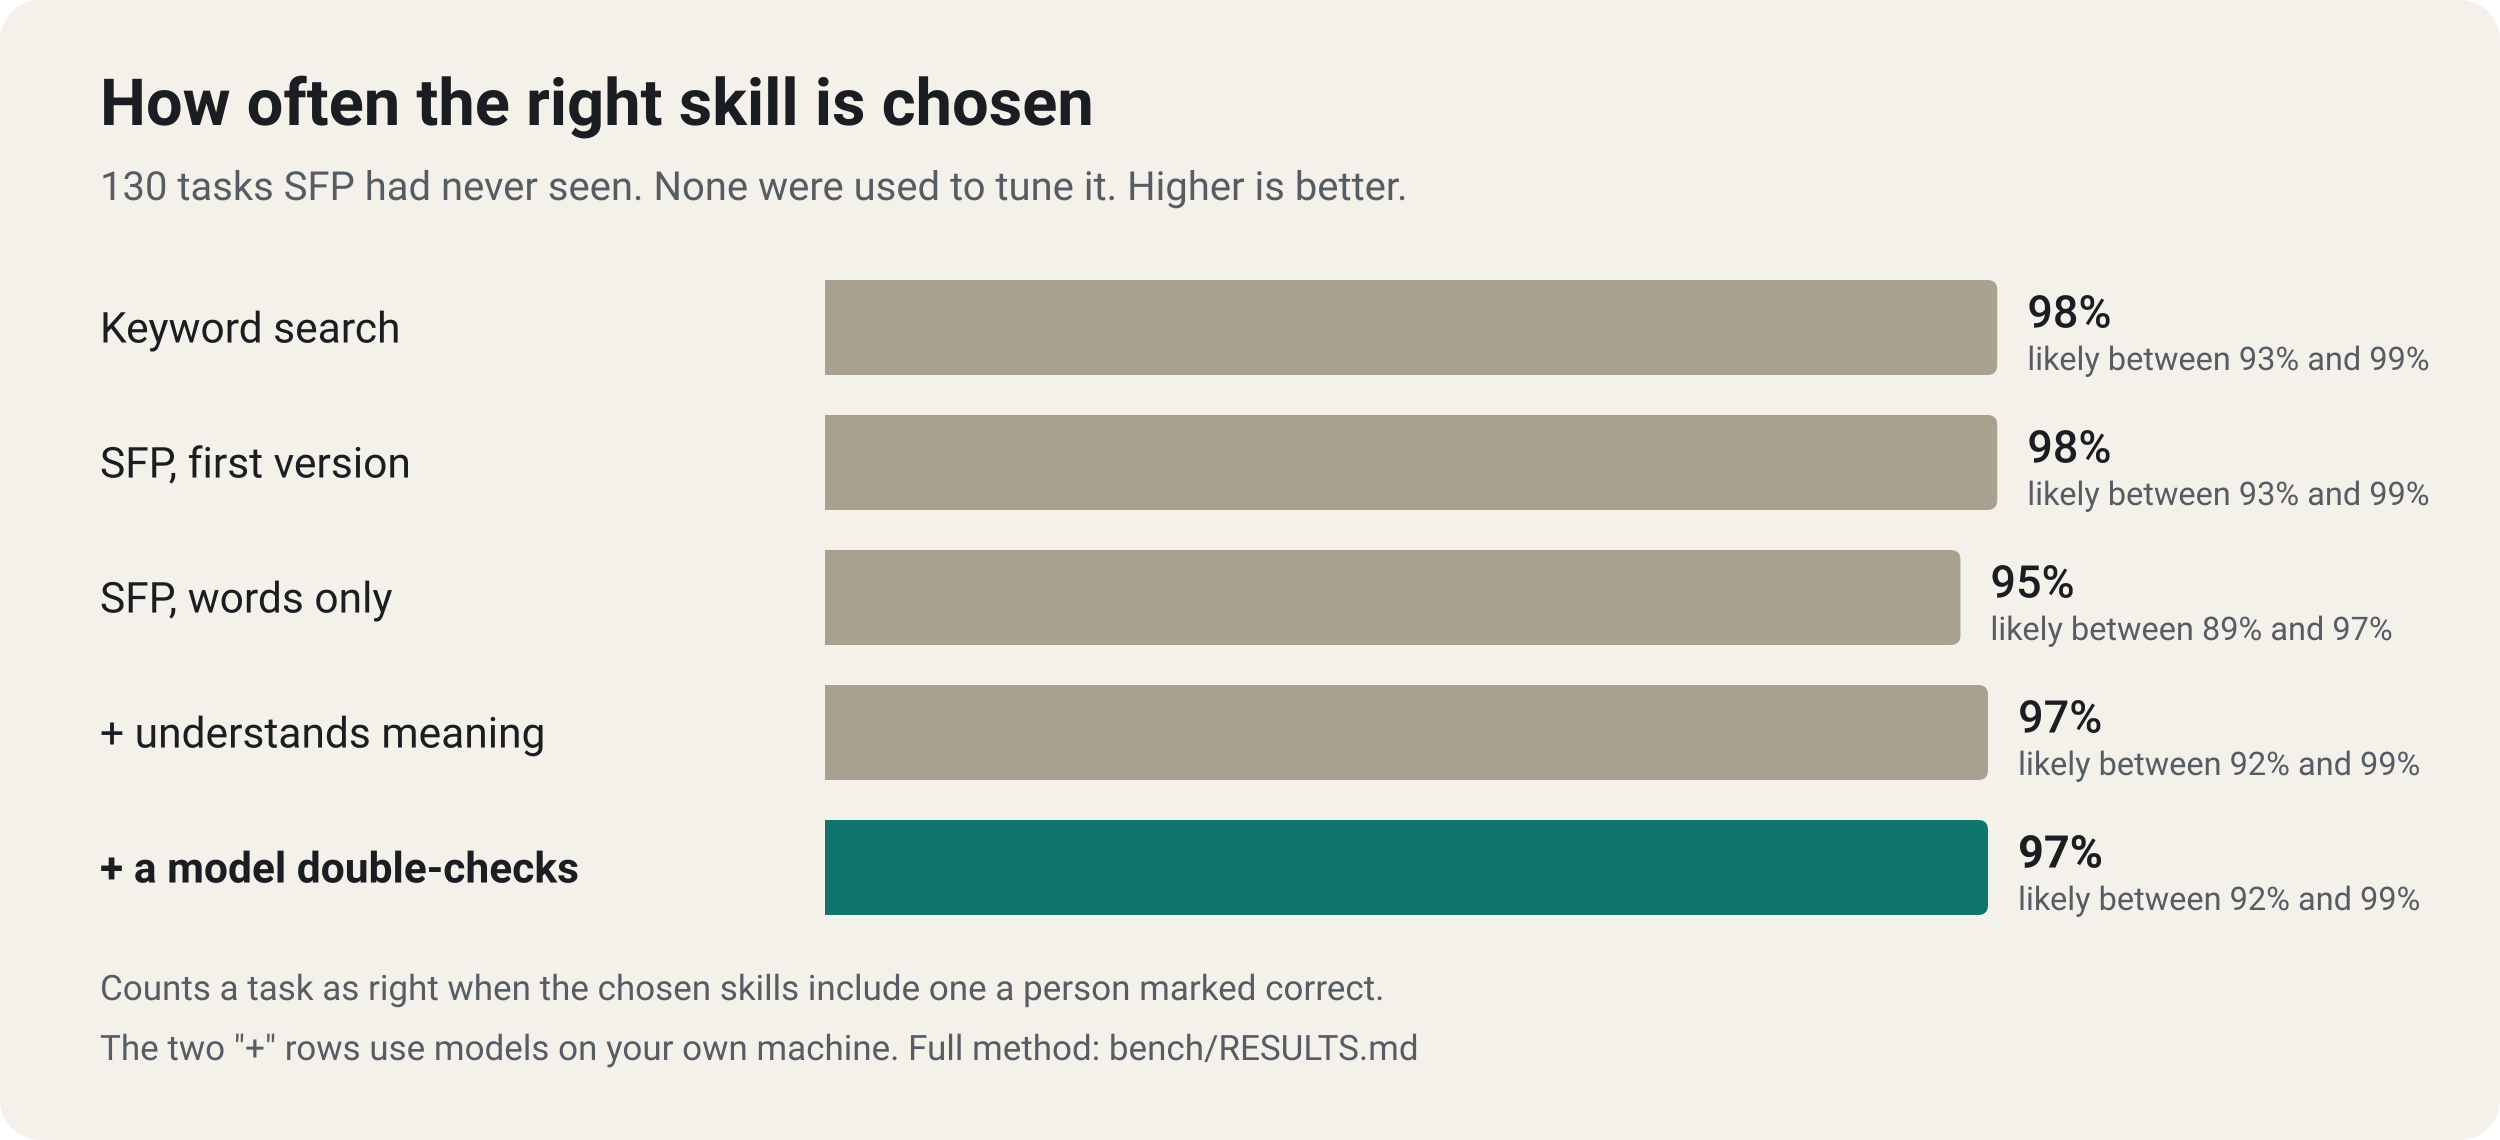
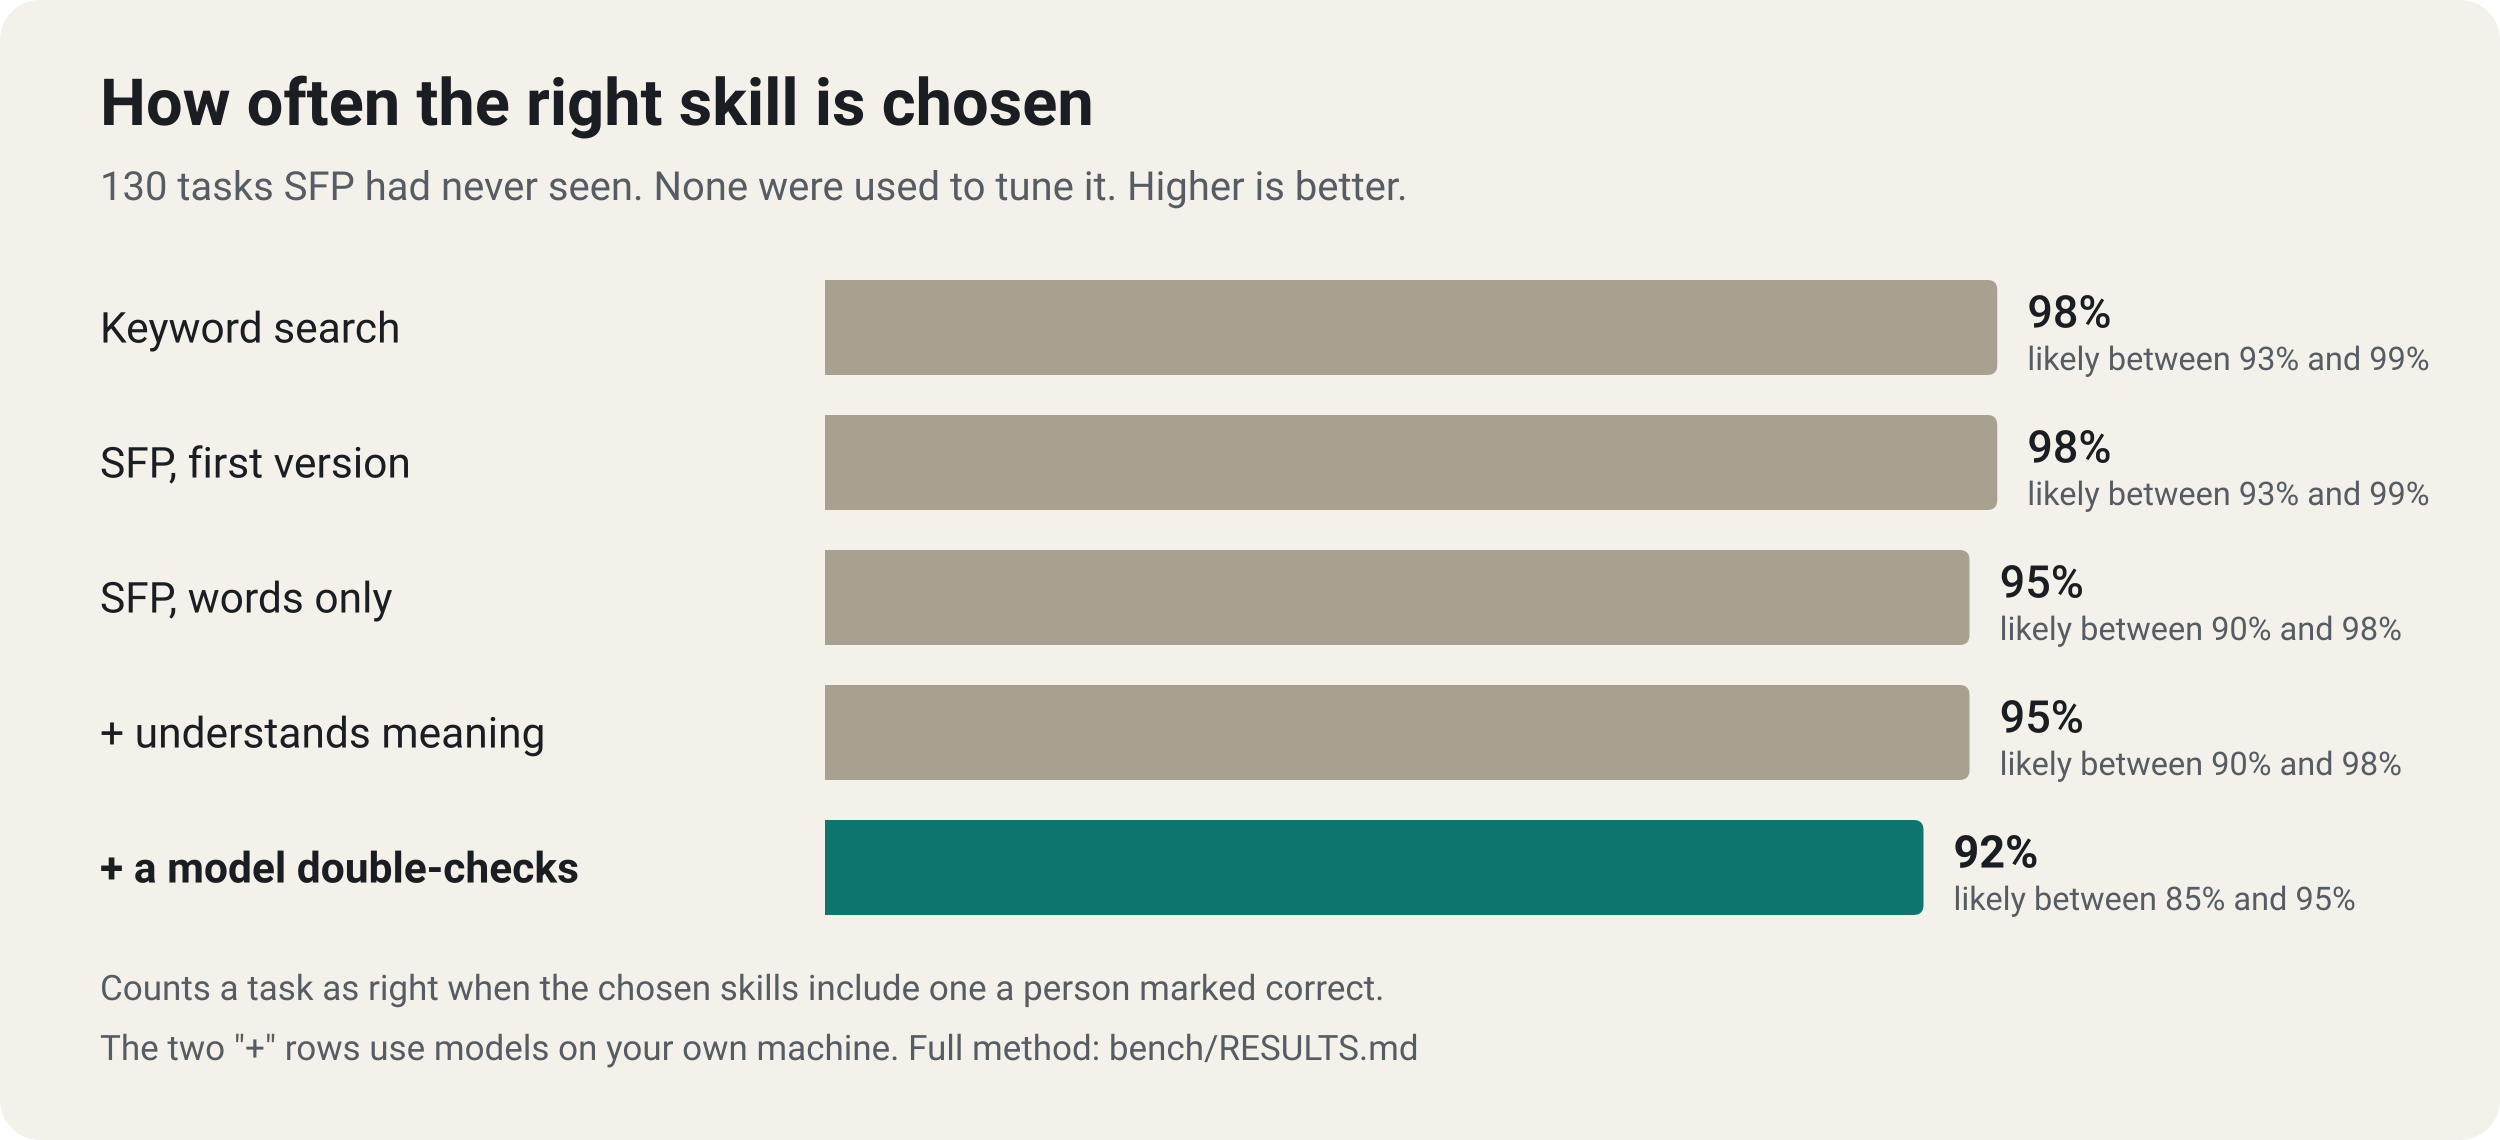
<svg xmlns="http://www.w3.org/2000/svg" width="1000" height="456" viewBox="0 0 1000 456" role="img" aria-labelledby="t d">
  <rect width="1000" height="456" rx="16" fill="#f4f1ea" />
  <text x="40" y="50" font-family="ui-sans-serif, system-ui, -apple-system, 'Segoe UI', Roboto, 'Helvetica Neue', Arial, sans-serif" font-size="26" font-weight="700" fill="#1a1d21" text-anchor="start">How often the right skill is chosen</text>
  <text x="40" y="80" font-family="ui-sans-serif, system-ui, -apple-system, 'Segoe UI', Roboto, 'Helvetica Neue', Arial, sans-serif" font-size="16" font-weight="400" fill="#565c64" text-anchor="start">130 tasks SFP had never seen. None were used to tune it. Higher is better.</text>
  <text x="40" y="137.0" font-family="ui-sans-serif, system-ui, -apple-system, 'Segoe UI', Roboto, 'Helvetica Neue', Arial, sans-serif" font-size="17" font-weight="400" fill="#1a1d21" text-anchor="start">Keyword search</text>
  <path d="M330.0 112.0 H794.9 Q798.9 112.0 798.9 116.0 V146.0 Q798.9 150.0 794.9 150.0 H330.0 Z" fill="#a8a190" />
  <text x="810.923" y="131.0" font-family="ui-sans-serif, system-ui, -apple-system, 'Segoe UI', Roboto, 'Helvetica Neue', Arial, sans-serif" font-size="18" font-weight="500" fill="#1a1d21" text-anchor="start">98%</text>
  <text x="810.923" y="148.0" font-family="ui-sans-serif, system-ui, -apple-system, 'Segoe UI', Roboto, 'Helvetica Neue', Arial, sans-serif" font-size="13" font-weight="400" fill="#565c64" text-anchor="start">likely between 93% and 99%</text>
  <text x="40" y="191.0" font-family="ui-sans-serif, system-ui, -apple-system, 'Segoe UI', Roboto, 'Helvetica Neue', Arial, sans-serif" font-size="17" font-weight="400" fill="#1a1d21" text-anchor="start">SFP, first version</text>
  <path d="M330.0 166.0 H794.9 Q798.9 166.0 798.9 170.0 V200.0 Q798.9 204.0 794.9 204.0 H330.0 Z" fill="#a8a190" />
  <text x="810.912" y="185.0" font-family="ui-sans-serif, system-ui, -apple-system, 'Segoe UI', Roboto, 'Helvetica Neue', Arial, sans-serif" font-size="18" font-weight="500" fill="#1a1d21" text-anchor="start">98%</text>
  <text x="810.912" y="202.0" font-family="ui-sans-serif, system-ui, -apple-system, 'Segoe UI', Roboto, 'Helvetica Neue', Arial, sans-serif" font-size="13" font-weight="400" fill="#565c64" text-anchor="start">likely between 93% and 99%</text>
  <text x="40" y="245.0" font-family="ui-sans-serif, system-ui, -apple-system, 'Segoe UI', Roboto, 'Helvetica Neue', Arial, sans-serif" font-size="17" font-weight="400" fill="#1a1d21" text-anchor="start">SFP, words only</text>
-   <path d="M330.0 220.0 H780.2 Q784.2 220.0 784.2 224.0 V254.0 Q784.2 258.0 780.2 258.0 H330.0 Z" fill="#a8a190" />
-   <text x="796.158" y="239.0" font-family="ui-sans-serif, system-ui, -apple-system, 'Segoe UI', Roboto, 'Helvetica Neue', Arial, sans-serif" font-size="18" font-weight="500" fill="#1a1d21" text-anchor="start">95%</text>
-   <text x="796.158" y="256.0" font-family="ui-sans-serif, system-ui, -apple-system, 'Segoe UI', Roboto, 'Helvetica Neue', Arial, sans-serif" font-size="13" font-weight="400" fill="#565c64" text-anchor="start">likely between 89% and 97%</text>
+   <path d="M330.0 220.0 H783.8 Q787.8 220.0 787.8 224.0 V254.0 Q787.8 258.0 783.8 258.0 H330.0 Z" fill="#a8a190" />
+   <text x="799.85" y="239.0" font-family="ui-sans-serif, system-ui, -apple-system, 'Segoe UI', Roboto, 'Helvetica Neue', Arial, sans-serif" font-size="18" font-weight="500" fill="#1a1d21" text-anchor="start">95%</text>
+   <text x="799.85" y="256.0" font-family="ui-sans-serif, system-ui, -apple-system, 'Segoe UI', Roboto, 'Helvetica Neue', Arial, sans-serif" font-size="13" font-weight="400" fill="#565c64" text-anchor="start">likely between 90% and 98%</text>
  <text x="40" y="299.0" font-family="ui-sans-serif, system-ui, -apple-system, 'Segoe UI', Roboto, 'Helvetica Neue', Arial, sans-serif" font-size="17" font-weight="400" fill="#1a1d21" text-anchor="start">+ understands meaning</text>
-   <path d="M330.0 274.0 H791.2 Q795.2 274.0 795.2 278.0 V308.0 Q795.2 312.0 791.2 312.0 H330.0 Z" fill="#a8a190" />
-   <text x="807.227" y="293.0" font-family="ui-sans-serif, system-ui, -apple-system, 'Segoe UI', Roboto, 'Helvetica Neue', Arial, sans-serif" font-size="18" font-weight="500" fill="#1a1d21" text-anchor="start">97%</text>
-   <text x="807.227" y="310.0" font-family="ui-sans-serif, system-ui, -apple-system, 'Segoe UI', Roboto, 'Helvetica Neue', Arial, sans-serif" font-size="13" font-weight="400" fill="#565c64" text-anchor="start">likely between 92% and 99%</text>
+   <path d="M330.0 274.0 H783.8 Q787.8 274.0 787.8 278.0 V308.0 Q787.8 312.0 783.8 312.0 H330.0 Z" fill="#a8a190" />
+   <text x="799.85" y="293.0" font-family="ui-sans-serif, system-ui, -apple-system, 'Segoe UI', Roboto, 'Helvetica Neue', Arial, sans-serif" font-size="18" font-weight="500" fill="#1a1d21" text-anchor="start">95%</text>
+   <text x="799.85" y="310.0" font-family="ui-sans-serif, system-ui, -apple-system, 'Segoe UI', Roboto, 'Helvetica Neue', Arial, sans-serif" font-size="13" font-weight="400" fill="#565c64" text-anchor="start">likely between 90% and 98%</text>
  <text x="40" y="353.0" font-family="ui-sans-serif, system-ui, -apple-system, 'Segoe UI', Roboto, 'Helvetica Neue', Arial, sans-serif" font-size="17" font-weight="700" fill="#1a1d21" text-anchor="start">+ a model double-checks</text>
-   <path d="M330.0 328.0 H791.2 Q795.2 328.0 795.2 332.0 V362.0 Q795.2 366.0 791.2 366.0 H330.0 Z" fill="#0f766e" />
-   <text x="807.227" y="347.0" font-family="ui-sans-serif, system-ui, -apple-system, 'Segoe UI', Roboto, 'Helvetica Neue', Arial, sans-serif" font-size="18" font-weight="700" fill="#1a1d21" text-anchor="start">97%</text>
-   <text x="807.227" y="364.0" font-family="ui-sans-serif, system-ui, -apple-system, 'Segoe UI', Roboto, 'Helvetica Neue', Arial, sans-serif" font-size="13" font-weight="400" fill="#565c64" text-anchor="start">likely between 92% and 99%</text>
+   <path d="M330.0 328.0 H765.4 Q769.4 328.0 769.4 332.0 V362.0 Q769.4 366.0 765.4 366.0 H330.0 Z" fill="#0f766e" />
+   <text x="781.388" y="347.0" font-family="ui-sans-serif, system-ui, -apple-system, 'Segoe UI', Roboto, 'Helvetica Neue', Arial, sans-serif" font-size="18" font-weight="700" fill="#1a1d21" text-anchor="start">92%</text>
+   <text x="781.388" y="364.0" font-family="ui-sans-serif, system-ui, -apple-system, 'Segoe UI', Roboto, 'Helvetica Neue', Arial, sans-serif" font-size="13" font-weight="400" fill="#565c64" text-anchor="start">likely between 85% and 95%</text>
  <text x="40" y="400" font-family="ui-sans-serif, system-ui, -apple-system, 'Segoe UI', Roboto, 'Helvetica Neue', Arial, sans-serif" font-size="14" font-weight="400" fill="#565c64" text-anchor="start">Counts a task as right when the chosen skills include one a person marked correct.</text>
  <text x="40" y="424" font-family="ui-sans-serif, system-ui, -apple-system, 'Segoe UI', Roboto, 'Helvetica Neue', Arial, sans-serif" font-size="14" font-weight="400" fill="#565c64" text-anchor="start">The two "+" rows use models on your own machine. Full method: bench/RESULTS.md</text>
</svg>
